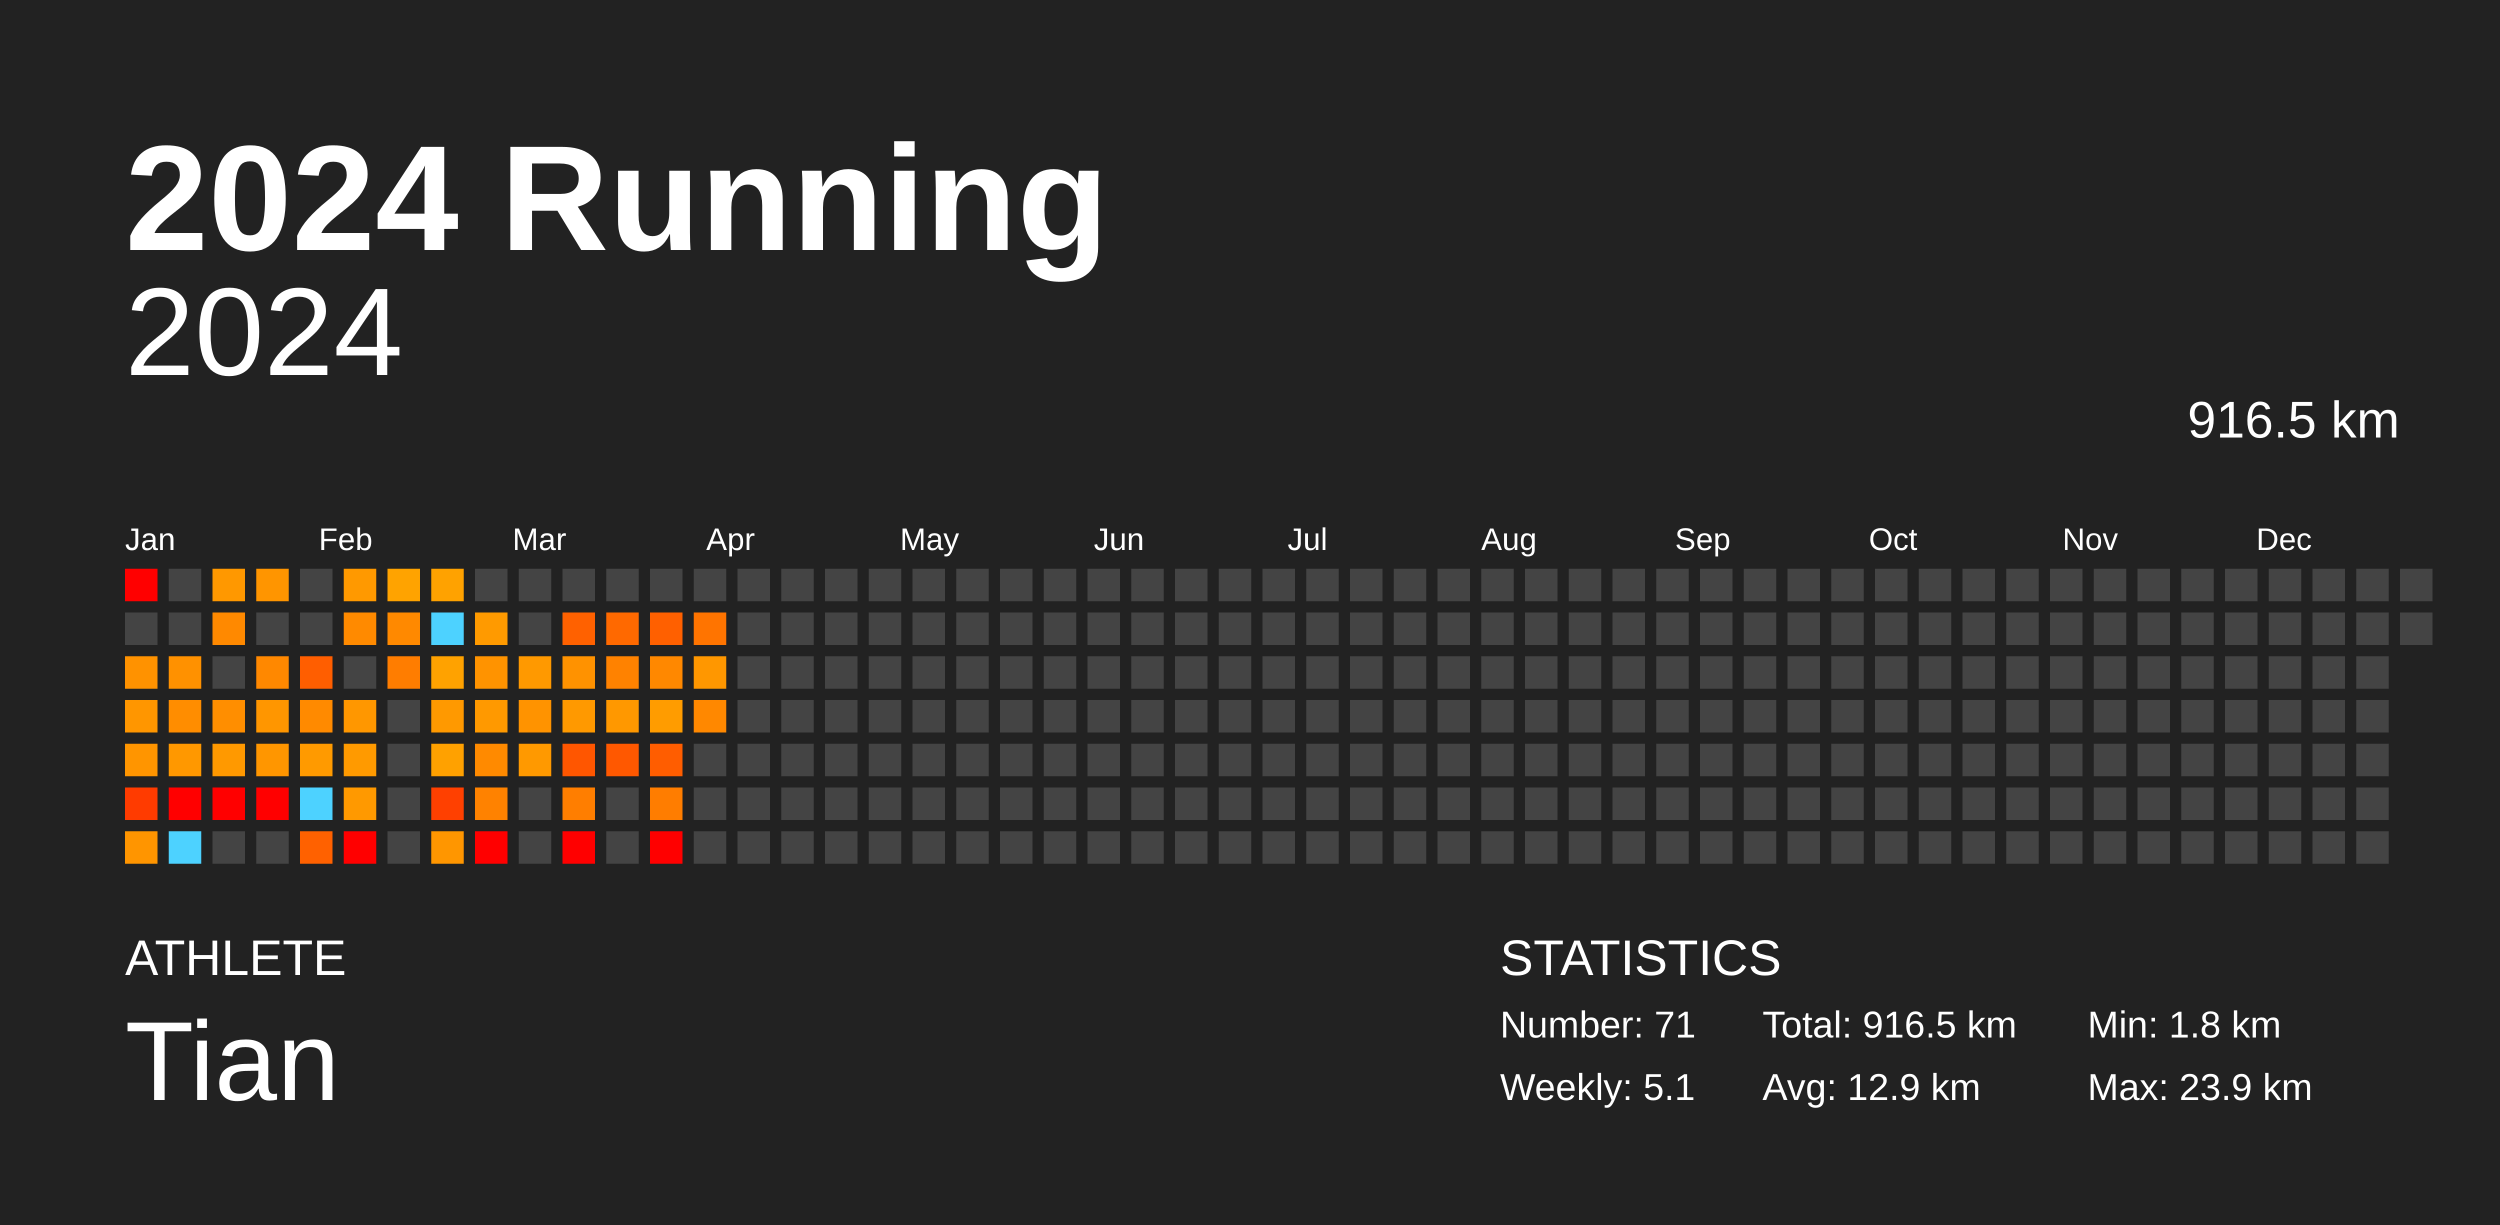
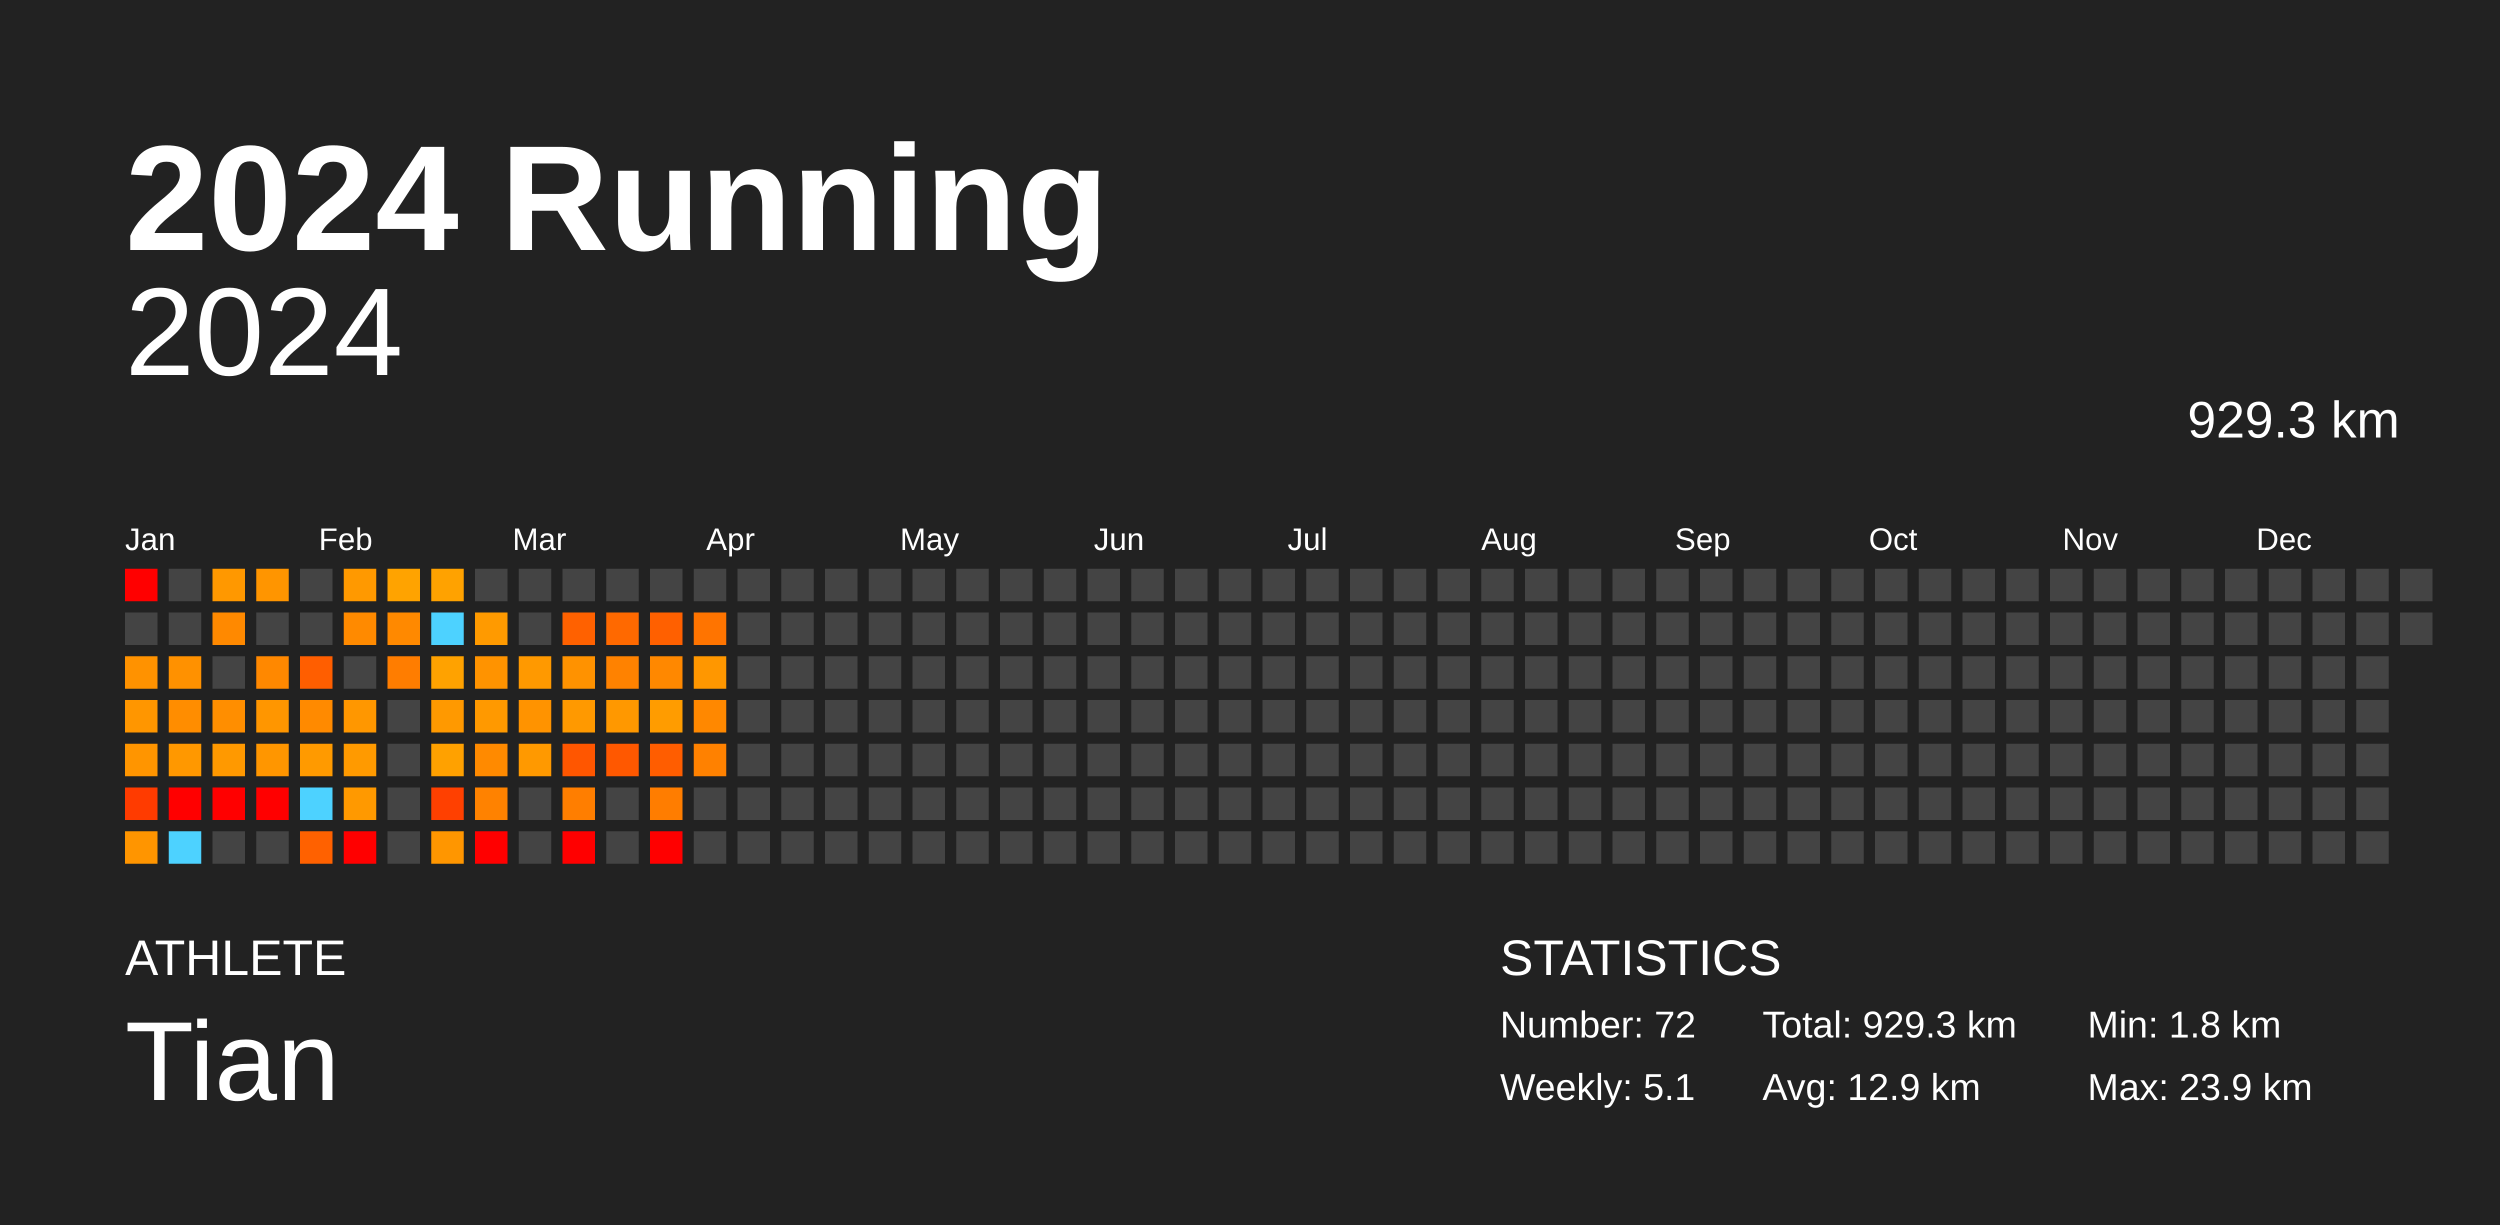
<svg xmlns="http://www.w3.org/2000/svg" baseProfile="full" height="98mm" version="1.1" viewBox="0,0,200,98" width="200mm">
  <defs />
  <rect fill="#222222" height="98" width="200" x="0" y="0" />
  <text fill="#FFFFFF" style="font-size:12px; font-family:Arial; font-weight:bold;" x="10" y="20">2024 Running</text>
  <text fill="#FFFFFF" style="font-size:4px; font-family:Arial" x="10" y="78">ATHLETE</text>
  <text fill="#FFFFFF" style="font-size:9px; font-family:Arial" x="10" y="88">Tian</text>
  <text fill="#FFFFFF" style="font-size:4px; font-family:Arial" x="120" y="78">STATISTICS</text>
-   <text fill="#FFFFFF" style="font-size:3px; font-family:Arial" x="120" y="83">Number: 71</text>
+   <text fill="#FFFFFF" style="font-size:3px; font-family:Arial" x="120" y="83">Number: 72</text>
  <text fill="#FFFFFF" style="font-size:3px; font-family:Arial" x="120" y="88">Weekly: 5.1</text>
-   <text fill="#FFFFFF" style="font-size:3px; font-family:Arial" x="141" y="83">Total: 916.5 km</text>
+   <text fill="#FFFFFF" style="font-size:3px; font-family:Arial" x="141" y="83">Total: 929.3 km</text>
  <text fill="#FFFFFF" style="font-size:3px; font-family:Arial" x="141" y="88">Avg: 12.9 km</text>
  <text fill="#FFFFFF" style="font-size:3px; font-family:Arial" x="167" y="83">Min: 1.8 km</text>
  <text fill="#FFFFFF" style="font-size:3px; font-family:Arial" x="167" y="88">Max: 23.9 km</text>
  <text alignment-baseline="hanging" fill="#FFFFFF" style="font-size:10.0px; font-family:Arial;" x="10" y="30">2024</text>
-   <text alignment-baseline="hanging" fill="#FFFFFF" style="font-size:4.125px; font-family:Arial;" x="175" y="35">916.5 km</text>
+   <text alignment-baseline="hanging" fill="#FFFFFF" style="font-size:4.125px; font-family:Arial;" x="175" y="35">929.3 km</text>
  <text fill="#FFFFFF" style="font-size:2.5px; font-family:Arial" x="10.0" y="44">Jan</text>
  <text fill="#FFFFFF" style="font-size:2.5px; font-family:Arial" x="25.5" y="44">Feb</text>
  <text fill="#FFFFFF" style="font-size:2.5px; font-family:Arial" x="41.0" y="44">Mar</text>
  <text fill="#FFFFFF" style="font-size:2.5px; font-family:Arial" x="56.5" y="44">Apr</text>
  <text fill="#FFFFFF" style="font-size:2.5px; font-family:Arial" x="72.0" y="44">May</text>
  <text fill="#FFFFFF" style="font-size:2.5px; font-family:Arial" x="87.5" y="44">Jun</text>
  <text fill="#FFFFFF" style="font-size:2.5px; font-family:Arial" x="103.0" y="44">Jul</text>
  <text fill="#FFFFFF" style="font-size:2.5px; font-family:Arial" x="118.5" y="44">Aug</text>
  <text fill="#FFFFFF" style="font-size:2.5px; font-family:Arial" x="134.0" y="44">Sep</text>
  <text fill="#FFFFFF" style="font-size:2.5px; font-family:Arial" x="149.5" y="44">Oct</text>
  <text fill="#FFFFFF" style="font-size:2.5px; font-family:Arial" x="165.0" y="44">Nov</text>
  <text fill="#FFFFFF" style="font-size:2.5px; font-family:Arial" x="180.5" y="44">Dec</text>
  <rect fill="red" height="2.6" width="2.6" x="10.0" y="45.5" />
  <rect fill="#444444" height="2.6" width="2.6" x="10.0" y="49.0" />
  <rect fill="#ff9200" height="2.6" width="2.6" x="10.0" y="52.5" />
  <rect fill="#ff9600" height="2.6" width="2.6" x="10.0" y="56.0" />
  <rect fill="#ff9500" height="2.6" width="2.6" x="10.0" y="59.5" />
  <rect fill="#ff3b00" height="2.6" width="2.6" x="10.0" y="63.0" />
  <rect fill="#ff9500" height="2.6" width="2.6" x="10.0" y="66.5" />
  <rect fill="#444444" height="2.6" width="2.6" x="13.5" y="45.5" />
  <rect fill="#444444" height="2.6" width="2.6" x="13.5" y="49.0" />
  <rect fill="#ff9100" height="2.6" width="2.6" x="13.5" y="52.5" />
  <rect fill="#ff8d00" height="2.6" width="2.6" x="13.5" y="56.0" />
  <rect fill="#ff9800" height="2.6" width="2.6" x="13.5" y="59.5" />
  <rect fill="red" height="2.6" width="2.6" x="13.5" y="63.0" />
  <rect fill="#4dd2ff" height="2.6" width="2.6" x="13.5" y="66.5" />
  <rect fill="#ff9800" height="2.6" width="2.6" x="17.0" y="45.5" />
  <rect fill="#ff8900" height="2.6" width="2.6" x="17.0" y="49.0" />
  <rect fill="#444444" height="2.6" width="2.6" x="17.0" y="52.5" />
  <rect fill="#ff8e00" height="2.6" width="2.6" x="17.0" y="56.0" />
  <rect fill="#ff9900" height="2.6" width="2.6" x="17.0" y="59.5" />
  <rect fill="red" height="2.6" width="2.6" x="17.0" y="63.0" />
  <rect fill="#444444" height="2.6" width="2.6" x="17.0" y="66.5" />
  <rect fill="#ff9500" height="2.6" width="2.6" x="20.5" y="45.5" />
  <rect fill="#444444" height="2.6" width="2.6" x="20.5" y="49.0" />
  <rect fill="#ff8800" height="2.6" width="2.6" x="20.5" y="52.5" />
  <rect fill="#ff9600" height="2.6" width="2.6" x="20.5" y="56.0" />
  <rect fill="#ff9600" height="2.6" width="2.6" x="20.5" y="59.5" />
  <rect fill="red" height="2.6" width="2.6" x="20.5" y="63.0" />
  <rect fill="#444444" height="2.6" width="2.6" x="20.5" y="66.5" />
  <rect fill="#444444" height="2.6" width="2.6" x="24.0" y="45.5" />
  <rect fill="#444444" height="2.6" width="2.6" x="24.0" y="49.0" />
  <rect fill="#ff5e00" height="2.6" width="2.6" x="24.0" y="52.5" />
  <rect fill="#ff8a00" height="2.6" width="2.6" x="24.0" y="56.0" />
  <rect fill="#ff9a00" height="2.6" width="2.6" x="24.0" y="59.5" />
  <rect fill="#4dd2ff" height="2.6" width="2.6" x="24.0" y="63.0" />
  <rect fill="#ff6100" height="2.6" width="2.6" x="24.0" y="66.5" />
  <rect fill="#ff9900" height="2.6" width="2.6" x="27.5" y="45.5" />
  <rect fill="#ff8a00" height="2.6" width="2.6" x="27.5" y="49.0" />
  <rect fill="#444444" height="2.6" width="2.6" x="27.5" y="52.5" />
  <rect fill="#ff9700" height="2.6" width="2.6" x="27.5" y="56.0" />
  <rect fill="#ff9a00" height="2.6" width="2.6" x="27.5" y="59.5" />
  <rect fill="#ff9900" height="2.6" width="2.6" x="27.5" y="63.0" />
  <rect fill="red" height="2.6" width="2.6" x="27.5" y="66.5" />
  <rect fill="#ffa300" height="2.6" width="2.6" x="31.0" y="45.5" />
  <rect fill="#ff8900" height="2.6" width="2.6" x="31.0" y="49.0" />
  <rect fill="#ff7d00" height="2.6" width="2.6" x="31.0" y="52.5" />
  <rect fill="#444444" height="2.6" width="2.6" x="31.0" y="56.0" />
  <rect fill="#444444" height="2.6" width="2.6" x="31.0" y="59.5" />
  <rect fill="#444444" height="2.6" width="2.6" x="31.0" y="63.0" />
  <rect fill="#444444" height="2.6" width="2.6" x="31.0" y="66.5" />
  <rect fill="#ffa200" height="2.6" width="2.6" x="34.5" y="45.5" />
  <rect fill="#4dd2ff" height="2.6" width="2.6" x="34.5" y="49.0" />
  <rect fill="#ffa200" height="2.6" width="2.6" x="34.5" y="52.5" />
  <rect fill="#ff9900" height="2.6" width="2.6" x="34.5" y="56.0" />
  <rect fill="#ffa100" height="2.6" width="2.6" x="34.5" y="59.5" />
  <rect fill="#ff4000" height="2.6" width="2.6" x="34.5" y="63.0" />
  <rect fill="#ff9600" height="2.6" width="2.6" x="34.5" y="66.5" />
  <rect fill="#444444" height="2.6" width="2.6" x="38.0" y="45.5" />
  <rect fill="#ff9a00" height="2.6" width="2.6" x="38.0" y="49.0" />
  <rect fill="#ff9300" height="2.6" width="2.6" x="38.0" y="52.5" />
  <rect fill="#ff9900" height="2.6" width="2.6" x="38.0" y="56.0" />
  <rect fill="#ff8a00" height="2.6" width="2.6" x="38.0" y="59.5" />
  <rect fill="#ff8200" height="2.6" width="2.6" x="38.0" y="63.0" />
  <rect fill="red" height="2.6" width="2.6" x="38.0" y="66.5" />
  <rect fill="#444444" height="2.6" width="2.6" x="41.5" y="45.5" />
  <rect fill="#444444" height="2.6" width="2.6" x="41.5" y="49.0" />
  <rect fill="#ff9900" height="2.6" width="2.6" x="41.5" y="52.5" />
  <rect fill="#ff9300" height="2.6" width="2.6" x="41.5" y="56.0" />
  <rect fill="#ff9900" height="2.6" width="2.6" x="41.5" y="59.5" />
  <rect fill="#444444" height="2.6" width="2.6" x="41.5" y="63.0" />
  <rect fill="#444444" height="2.6" width="2.6" x="41.5" y="66.5" />
  <rect fill="#444444" height="2.6" width="2.6" x="45.0" y="45.5" />
  <rect fill="#ff6100" height="2.6" width="2.6" x="45.0" y="49.0" />
  <rect fill="#ff9200" height="2.6" width="2.6" x="45.0" y="52.5" />
  <rect fill="#ff9900" height="2.6" width="2.6" x="45.0" y="56.0" />
  <rect fill="#ff5600" height="2.6" width="2.6" x="45.0" y="59.5" />
  <rect fill="#ff7e00" height="2.6" width="2.6" x="45.0" y="63.0" />
  <rect fill="red" height="2.6" width="2.6" x="45.0" y="66.5" />
  <rect fill="#444444" height="2.6" width="2.6" x="48.5" y="45.5" />
  <rect fill="#ff6900" height="2.6" width="2.6" x="48.5" y="49.0" />
  <rect fill="#ff8200" height="2.6" width="2.6" x="48.5" y="52.5" />
  <rect fill="#ff9800" height="2.6" width="2.6" x="48.5" y="56.0" />
  <rect fill="#ff5800" height="2.6" width="2.6" x="48.5" y="59.5" />
  <rect fill="#444444" height="2.6" width="2.6" x="48.5" y="63.0" />
  <rect fill="#444444" height="2.6" width="2.6" x="48.5" y="66.5" />
  <rect fill="#444444" height="2.6" width="2.6" x="52.0" y="45.5" />
  <rect fill="#ff6000" height="2.6" width="2.6" x="52.0" y="49.0" />
  <rect fill="#ff8800" height="2.6" width="2.6" x="52.0" y="52.5" />
  <rect fill="#ff9c00" height="2.6" width="2.6" x="52.0" y="56.0" />
  <rect fill="#ff5d00" height="2.6" width="2.6" x="52.0" y="59.5" />
  <rect fill="#ff7d00" height="2.6" width="2.6" x="52.0" y="63.0" />
  <rect fill="red" height="2.6" width="2.6" x="52.0" y="66.5" />
  <rect fill="#444444" height="2.6" width="2.6" x="55.5" y="45.5" />
  <rect fill="#ff7400" height="2.6" width="2.6" x="55.5" y="49.0" />
  <rect fill="#ff9700" height="2.6" width="2.6" x="55.5" y="52.5" />
  <rect fill="#ff8800" height="2.6" width="2.6" x="55.5" y="56.0" />
-   <rect fill="#444444" height="2.6" width="2.6" x="55.5" y="59.5" />
+   <rect fill="#ff8100" height="2.6" width="2.6" x="55.5" y="59.5" />
  <rect fill="#444444" height="2.6" width="2.6" x="55.5" y="63.0" />
  <rect fill="#444444" height="2.6" width="2.6" x="55.5" y="66.5" />
  <rect fill="#444444" height="2.6" width="2.6" x="59.0" y="45.5" />
  <rect fill="#444444" height="2.6" width="2.6" x="59.0" y="49.0" />
  <rect fill="#444444" height="2.6" width="2.6" x="59.0" y="52.5" />
  <rect fill="#444444" height="2.6" width="2.6" x="59.0" y="56.0" />
  <rect fill="#444444" height="2.6" width="2.6" x="59.0" y="59.5" />
  <rect fill="#444444" height="2.6" width="2.6" x="59.0" y="63.0" />
  <rect fill="#444444" height="2.6" width="2.6" x="59.0" y="66.5" />
  <rect fill="#444444" height="2.6" width="2.6" x="62.5" y="45.5" />
  <rect fill="#444444" height="2.6" width="2.6" x="62.5" y="49.0" />
  <rect fill="#444444" height="2.6" width="2.6" x="62.5" y="52.5" />
  <rect fill="#444444" height="2.6" width="2.6" x="62.5" y="56.0" />
  <rect fill="#444444" height="2.6" width="2.6" x="62.5" y="59.5" />
  <rect fill="#444444" height="2.6" width="2.6" x="62.5" y="63.0" />
  <rect fill="#444444" height="2.6" width="2.6" x="62.5" y="66.5" />
  <rect fill="#444444" height="2.6" width="2.6" x="66.0" y="45.5" />
  <rect fill="#444444" height="2.6" width="2.6" x="66.0" y="49.0" />
  <rect fill="#444444" height="2.6" width="2.6" x="66.0" y="52.5" />
  <rect fill="#444444" height="2.6" width="2.6" x="66.0" y="56.0" />
  <rect fill="#444444" height="2.6" width="2.6" x="66.0" y="59.5" />
  <rect fill="#444444" height="2.6" width="2.6" x="66.0" y="63.0" />
  <rect fill="#444444" height="2.6" width="2.6" x="66.0" y="66.5" />
  <rect fill="#444444" height="2.6" width="2.6" x="69.5" y="45.5" />
  <rect fill="#444444" height="2.6" width="2.6" x="69.5" y="49.0" />
  <rect fill="#444444" height="2.6" width="2.6" x="69.5" y="52.5" />
  <rect fill="#444444" height="2.6" width="2.6" x="69.5" y="56.0" />
  <rect fill="#444444" height="2.6" width="2.6" x="69.5" y="59.5" />
  <rect fill="#444444" height="2.6" width="2.6" x="69.5" y="63.0" />
  <rect fill="#444444" height="2.6" width="2.6" x="69.5" y="66.5" />
  <rect fill="#444444" height="2.6" width="2.6" x="73.0" y="45.5" />
  <rect fill="#444444" height="2.6" width="2.6" x="73.0" y="49.0" />
  <rect fill="#444444" height="2.6" width="2.6" x="73.0" y="52.5" />
  <rect fill="#444444" height="2.6" width="2.6" x="73.0" y="56.0" />
  <rect fill="#444444" height="2.6" width="2.6" x="73.0" y="59.5" />
  <rect fill="#444444" height="2.6" width="2.6" x="73.0" y="63.0" />
  <rect fill="#444444" height="2.6" width="2.6" x="73.0" y="66.5" />
  <rect fill="#444444" height="2.6" width="2.6" x="76.5" y="45.5" />
  <rect fill="#444444" height="2.6" width="2.6" x="76.5" y="49.0" />
  <rect fill="#444444" height="2.6" width="2.6" x="76.5" y="52.5" />
  <rect fill="#444444" height="2.6" width="2.6" x="76.5" y="56.0" />
  <rect fill="#444444" height="2.6" width="2.6" x="76.5" y="59.5" />
  <rect fill="#444444" height="2.6" width="2.6" x="76.5" y="63.0" />
  <rect fill="#444444" height="2.6" width="2.6" x="76.5" y="66.5" />
  <rect fill="#444444" height="2.6" width="2.6" x="80.0" y="45.5" />
  <rect fill="#444444" height="2.6" width="2.6" x="80.0" y="49.0" />
  <rect fill="#444444" height="2.6" width="2.6" x="80.0" y="52.5" />
  <rect fill="#444444" height="2.6" width="2.6" x="80.0" y="56.0" />
  <rect fill="#444444" height="2.6" width="2.6" x="80.0" y="59.5" />
  <rect fill="#444444" height="2.6" width="2.6" x="80.0" y="63.0" />
  <rect fill="#444444" height="2.6" width="2.6" x="80.0" y="66.5" />
  <rect fill="#444444" height="2.6" width="2.6" x="83.5" y="45.5" />
  <rect fill="#444444" height="2.6" width="2.6" x="83.5" y="49.0" />
  <rect fill="#444444" height="2.6" width="2.6" x="83.5" y="52.5" />
  <rect fill="#444444" height="2.6" width="2.6" x="83.5" y="56.0" />
  <rect fill="#444444" height="2.6" width="2.6" x="83.5" y="59.5" />
  <rect fill="#444444" height="2.6" width="2.6" x="83.5" y="63.0" />
  <rect fill="#444444" height="2.6" width="2.6" x="83.5" y="66.5" />
  <rect fill="#444444" height="2.6" width="2.6" x="87.0" y="45.5" />
  <rect fill="#444444" height="2.6" width="2.6" x="87.0" y="49.0" />
  <rect fill="#444444" height="2.6" width="2.6" x="87.0" y="52.5" />
  <rect fill="#444444" height="2.6" width="2.6" x="87.0" y="56.0" />
  <rect fill="#444444" height="2.6" width="2.6" x="87.0" y="59.5" />
  <rect fill="#444444" height="2.6" width="2.6" x="87.0" y="63.0" />
  <rect fill="#444444" height="2.6" width="2.6" x="87.0" y="66.5" />
  <rect fill="#444444" height="2.6" width="2.6" x="90.5" y="45.5" />
  <rect fill="#444444" height="2.6" width="2.6" x="90.5" y="49.0" />
  <rect fill="#444444" height="2.6" width="2.6" x="90.5" y="52.5" />
  <rect fill="#444444" height="2.6" width="2.6" x="90.5" y="56.0" />
  <rect fill="#444444" height="2.6" width="2.6" x="90.5" y="59.5" />
  <rect fill="#444444" height="2.6" width="2.6" x="90.5" y="63.0" />
  <rect fill="#444444" height="2.6" width="2.6" x="90.5" y="66.5" />
  <rect fill="#444444" height="2.6" width="2.6" x="94.0" y="45.5" />
  <rect fill="#444444" height="2.6" width="2.6" x="94.0" y="49.0" />
  <rect fill="#444444" height="2.6" width="2.6" x="94.0" y="52.5" />
  <rect fill="#444444" height="2.6" width="2.6" x="94.0" y="56.0" />
  <rect fill="#444444" height="2.6" width="2.6" x="94.0" y="59.5" />
  <rect fill="#444444" height="2.6" width="2.6" x="94.0" y="63.0" />
  <rect fill="#444444" height="2.6" width="2.6" x="94.0" y="66.5" />
  <rect fill="#444444" height="2.6" width="2.6" x="97.5" y="45.5" />
  <rect fill="#444444" height="2.6" width="2.6" x="97.5" y="49.0" />
  <rect fill="#444444" height="2.6" width="2.6" x="97.5" y="52.5" />
  <rect fill="#444444" height="2.6" width="2.6" x="97.5" y="56.0" />
  <rect fill="#444444" height="2.6" width="2.6" x="97.5" y="59.5" />
  <rect fill="#444444" height="2.6" width="2.6" x="97.5" y="63.0" />
  <rect fill="#444444" height="2.6" width="2.6" x="97.5" y="66.5" />
  <rect fill="#444444" height="2.6" width="2.6" x="101.0" y="45.5" />
  <rect fill="#444444" height="2.6" width="2.6" x="101.0" y="49.0" />
  <rect fill="#444444" height="2.6" width="2.6" x="101.0" y="52.5" />
  <rect fill="#444444" height="2.6" width="2.6" x="101.0" y="56.0" />
  <rect fill="#444444" height="2.6" width="2.6" x="101.0" y="59.5" />
  <rect fill="#444444" height="2.6" width="2.6" x="101.0" y="63.0" />
  <rect fill="#444444" height="2.6" width="2.6" x="101.0" y="66.5" />
  <rect fill="#444444" height="2.6" width="2.6" x="104.5" y="45.5" />
  <rect fill="#444444" height="2.6" width="2.6" x="104.5" y="49.0" />
  <rect fill="#444444" height="2.6" width="2.6" x="104.5" y="52.5" />
  <rect fill="#444444" height="2.6" width="2.6" x="104.5" y="56.0" />
  <rect fill="#444444" height="2.6" width="2.6" x="104.5" y="59.5" />
  <rect fill="#444444" height="2.6" width="2.6" x="104.5" y="63.0" />
  <rect fill="#444444" height="2.6" width="2.6" x="104.5" y="66.5" />
  <rect fill="#444444" height="2.6" width="2.6" x="108.0" y="45.5" />
  <rect fill="#444444" height="2.6" width="2.6" x="108.0" y="49.0" />
  <rect fill="#444444" height="2.6" width="2.6" x="108.0" y="52.5" />
  <rect fill="#444444" height="2.6" width="2.6" x="108.0" y="56.0" />
  <rect fill="#444444" height="2.6" width="2.6" x="108.0" y="59.5" />
  <rect fill="#444444" height="2.6" width="2.6" x="108.0" y="63.0" />
  <rect fill="#444444" height="2.6" width="2.6" x="108.0" y="66.5" />
  <rect fill="#444444" height="2.6" width="2.6" x="111.5" y="45.5" />
  <rect fill="#444444" height="2.6" width="2.6" x="111.5" y="49.0" />
  <rect fill="#444444" height="2.6" width="2.6" x="111.5" y="52.5" />
  <rect fill="#444444" height="2.6" width="2.6" x="111.5" y="56.0" />
  <rect fill="#444444" height="2.6" width="2.6" x="111.5" y="59.5" />
  <rect fill="#444444" height="2.6" width="2.6" x="111.5" y="63.0" />
  <rect fill="#444444" height="2.6" width="2.6" x="111.5" y="66.5" />
  <rect fill="#444444" height="2.6" width="2.6" x="115.0" y="45.5" />
  <rect fill="#444444" height="2.6" width="2.6" x="115.0" y="49.0" />
  <rect fill="#444444" height="2.6" width="2.6" x="115.0" y="52.5" />
  <rect fill="#444444" height="2.6" width="2.6" x="115.0" y="56.0" />
  <rect fill="#444444" height="2.6" width="2.6" x="115.0" y="59.5" />
  <rect fill="#444444" height="2.6" width="2.6" x="115.0" y="63.0" />
  <rect fill="#444444" height="2.6" width="2.6" x="115.0" y="66.5" />
  <rect fill="#444444" height="2.6" width="2.6" x="118.5" y="45.5" />
  <rect fill="#444444" height="2.6" width="2.6" x="118.5" y="49.0" />
  <rect fill="#444444" height="2.6" width="2.6" x="118.5" y="52.5" />
  <rect fill="#444444" height="2.6" width="2.6" x="118.5" y="56.0" />
  <rect fill="#444444" height="2.6" width="2.6" x="118.5" y="59.5" />
  <rect fill="#444444" height="2.6" width="2.6" x="118.5" y="63.0" />
  <rect fill="#444444" height="2.6" width="2.6" x="118.5" y="66.5" />
  <rect fill="#444444" height="2.6" width="2.6" x="122.0" y="45.5" />
  <rect fill="#444444" height="2.6" width="2.6" x="122.0" y="49.0" />
  <rect fill="#444444" height="2.6" width="2.6" x="122.0" y="52.5" />
  <rect fill="#444444" height="2.6" width="2.6" x="122.0" y="56.0" />
  <rect fill="#444444" height="2.6" width="2.6" x="122.0" y="59.5" />
  <rect fill="#444444" height="2.6" width="2.6" x="122.0" y="63.0" />
  <rect fill="#444444" height="2.6" width="2.6" x="122.0" y="66.5" />
  <rect fill="#444444" height="2.6" width="2.6" x="125.5" y="45.5" />
  <rect fill="#444444" height="2.6" width="2.6" x="125.5" y="49.0" />
  <rect fill="#444444" height="2.6" width="2.6" x="125.5" y="52.5" />
  <rect fill="#444444" height="2.6" width="2.6" x="125.5" y="56.0" />
  <rect fill="#444444" height="2.6" width="2.6" x="125.5" y="59.5" />
  <rect fill="#444444" height="2.6" width="2.6" x="125.5" y="63.0" />
  <rect fill="#444444" height="2.6" width="2.6" x="125.5" y="66.5" />
  <rect fill="#444444" height="2.6" width="2.6" x="129.0" y="45.5" />
  <rect fill="#444444" height="2.6" width="2.6" x="129.0" y="49.0" />
  <rect fill="#444444" height="2.6" width="2.6" x="129.0" y="52.5" />
  <rect fill="#444444" height="2.6" width="2.6" x="129.0" y="56.0" />
  <rect fill="#444444" height="2.6" width="2.6" x="129.0" y="59.5" />
  <rect fill="#444444" height="2.6" width="2.6" x="129.0" y="63.0" />
  <rect fill="#444444" height="2.6" width="2.6" x="129.0" y="66.5" />
  <rect fill="#444444" height="2.6" width="2.6" x="132.5" y="45.5" />
  <rect fill="#444444" height="2.6" width="2.6" x="132.5" y="49.0" />
  <rect fill="#444444" height="2.6" width="2.6" x="132.5" y="52.5" />
  <rect fill="#444444" height="2.6" width="2.6" x="132.5" y="56.0" />
  <rect fill="#444444" height="2.6" width="2.6" x="132.5" y="59.5" />
  <rect fill="#444444" height="2.6" width="2.6" x="132.5" y="63.0" />
  <rect fill="#444444" height="2.6" width="2.6" x="132.5" y="66.5" />
  <rect fill="#444444" height="2.6" width="2.6" x="136.0" y="45.5" />
  <rect fill="#444444" height="2.6" width="2.6" x="136.0" y="49.0" />
  <rect fill="#444444" height="2.6" width="2.6" x="136.0" y="52.5" />
  <rect fill="#444444" height="2.6" width="2.6" x="136.0" y="56.0" />
  <rect fill="#444444" height="2.6" width="2.6" x="136.0" y="59.5" />
  <rect fill="#444444" height="2.6" width="2.6" x="136.0" y="63.0" />
  <rect fill="#444444" height="2.6" width="2.6" x="136.0" y="66.5" />
  <rect fill="#444444" height="2.6" width="2.6" x="139.5" y="45.5" />
  <rect fill="#444444" height="2.6" width="2.6" x="139.5" y="49.0" />
  <rect fill="#444444" height="2.6" width="2.6" x="139.5" y="52.5" />
  <rect fill="#444444" height="2.6" width="2.6" x="139.5" y="56.0" />
  <rect fill="#444444" height="2.6" width="2.6" x="139.5" y="59.5" />
  <rect fill="#444444" height="2.6" width="2.6" x="139.5" y="63.0" />
  <rect fill="#444444" height="2.6" width="2.6" x="139.5" y="66.5" />
  <rect fill="#444444" height="2.6" width="2.6" x="143.0" y="45.5" />
  <rect fill="#444444" height="2.6" width="2.6" x="143.0" y="49.0" />
  <rect fill="#444444" height="2.6" width="2.6" x="143.0" y="52.5" />
  <rect fill="#444444" height="2.6" width="2.6" x="143.0" y="56.0" />
  <rect fill="#444444" height="2.6" width="2.6" x="143.0" y="59.5" />
  <rect fill="#444444" height="2.6" width="2.6" x="143.0" y="63.0" />
  <rect fill="#444444" height="2.6" width="2.6" x="143.0" y="66.5" />
  <rect fill="#444444" height="2.6" width="2.6" x="146.5" y="45.5" />
  <rect fill="#444444" height="2.6" width="2.6" x="146.5" y="49.0" />
  <rect fill="#444444" height="2.6" width="2.6" x="146.5" y="52.5" />
  <rect fill="#444444" height="2.6" width="2.6" x="146.5" y="56.0" />
  <rect fill="#444444" height="2.6" width="2.6" x="146.5" y="59.5" />
  <rect fill="#444444" height="2.6" width="2.6" x="146.5" y="63.0" />
  <rect fill="#444444" height="2.6" width="2.6" x="146.5" y="66.5" />
  <rect fill="#444444" height="2.6" width="2.6" x="150.0" y="45.5" />
  <rect fill="#444444" height="2.6" width="2.6" x="150.0" y="49.0" />
  <rect fill="#444444" height="2.6" width="2.6" x="150.0" y="52.5" />
  <rect fill="#444444" height="2.6" width="2.6" x="150.0" y="56.0" />
  <rect fill="#444444" height="2.6" width="2.6" x="150.0" y="59.5" />
  <rect fill="#444444" height="2.6" width="2.6" x="150.0" y="63.0" />
  <rect fill="#444444" height="2.6" width="2.6" x="150.0" y="66.5" />
  <rect fill="#444444" height="2.6" width="2.6" x="153.5" y="45.5" />
  <rect fill="#444444" height="2.6" width="2.6" x="153.5" y="49.0" />
  <rect fill="#444444" height="2.6" width="2.6" x="153.5" y="52.5" />
  <rect fill="#444444" height="2.6" width="2.6" x="153.5" y="56.0" />
  <rect fill="#444444" height="2.6" width="2.6" x="153.5" y="59.5" />
  <rect fill="#444444" height="2.6" width="2.6" x="153.5" y="63.0" />
  <rect fill="#444444" height="2.6" width="2.6" x="153.5" y="66.5" />
  <rect fill="#444444" height="2.6" width="2.6" x="157.0" y="45.5" />
  <rect fill="#444444" height="2.6" width="2.6" x="157.0" y="49.0" />
  <rect fill="#444444" height="2.6" width="2.6" x="157.0" y="52.5" />
  <rect fill="#444444" height="2.6" width="2.6" x="157.0" y="56.0" />
  <rect fill="#444444" height="2.6" width="2.6" x="157.0" y="59.5" />
  <rect fill="#444444" height="2.6" width="2.6" x="157.0" y="63.0" />
  <rect fill="#444444" height="2.6" width="2.6" x="157.0" y="66.5" />
  <rect fill="#444444" height="2.6" width="2.6" x="160.5" y="45.5" />
  <rect fill="#444444" height="2.6" width="2.6" x="160.5" y="49.0" />
  <rect fill="#444444" height="2.6" width="2.6" x="160.5" y="52.5" />
  <rect fill="#444444" height="2.6" width="2.6" x="160.5" y="56.0" />
  <rect fill="#444444" height="2.6" width="2.6" x="160.5" y="59.5" />
  <rect fill="#444444" height="2.6" width="2.6" x="160.5" y="63.0" />
  <rect fill="#444444" height="2.6" width="2.6" x="160.5" y="66.5" />
  <rect fill="#444444" height="2.6" width="2.6" x="164.0" y="45.5" />
  <rect fill="#444444" height="2.6" width="2.6" x="164.0" y="49.0" />
  <rect fill="#444444" height="2.6" width="2.6" x="164.0" y="52.5" />
  <rect fill="#444444" height="2.6" width="2.6" x="164.0" y="56.0" />
  <rect fill="#444444" height="2.6" width="2.6" x="164.0" y="59.5" />
  <rect fill="#444444" height="2.6" width="2.6" x="164.0" y="63.0" />
  <rect fill="#444444" height="2.6" width="2.6" x="164.0" y="66.5" />
  <rect fill="#444444" height="2.6" width="2.6" x="167.5" y="45.5" />
  <rect fill="#444444" height="2.6" width="2.6" x="167.5" y="49.0" />
  <rect fill="#444444" height="2.6" width="2.6" x="167.5" y="52.5" />
  <rect fill="#444444" height="2.6" width="2.6" x="167.5" y="56.0" />
  <rect fill="#444444" height="2.6" width="2.6" x="167.5" y="59.5" />
  <rect fill="#444444" height="2.6" width="2.6" x="167.5" y="63.0" />
  <rect fill="#444444" height="2.6" width="2.6" x="167.5" y="66.5" />
  <rect fill="#444444" height="2.6" width="2.6" x="171.0" y="45.5" />
  <rect fill="#444444" height="2.6" width="2.6" x="171.0" y="49.0" />
  <rect fill="#444444" height="2.6" width="2.6" x="171.0" y="52.5" />
  <rect fill="#444444" height="2.6" width="2.6" x="171.0" y="56.0" />
  <rect fill="#444444" height="2.6" width="2.6" x="171.0" y="59.5" />
  <rect fill="#444444" height="2.6" width="2.6" x="171.0" y="63.0" />
  <rect fill="#444444" height="2.6" width="2.6" x="171.0" y="66.5" />
  <rect fill="#444444" height="2.6" width="2.6" x="174.5" y="45.5" />
  <rect fill="#444444" height="2.6" width="2.6" x="174.5" y="49.0" />
  <rect fill="#444444" height="2.6" width="2.6" x="174.5" y="52.5" />
  <rect fill="#444444" height="2.6" width="2.6" x="174.5" y="56.0" />
  <rect fill="#444444" height="2.6" width="2.6" x="174.5" y="59.5" />
  <rect fill="#444444" height="2.6" width="2.6" x="174.5" y="63.0" />
  <rect fill="#444444" height="2.6" width="2.6" x="174.5" y="66.5" />
  <rect fill="#444444" height="2.6" width="2.6" x="178.0" y="45.5" />
  <rect fill="#444444" height="2.6" width="2.6" x="178.0" y="49.0" />
  <rect fill="#444444" height="2.6" width="2.6" x="178.0" y="52.5" />
  <rect fill="#444444" height="2.6" width="2.6" x="178.0" y="56.0" />
  <rect fill="#444444" height="2.6" width="2.6" x="178.0" y="59.5" />
  <rect fill="#444444" height="2.6" width="2.6" x="178.0" y="63.0" />
  <rect fill="#444444" height="2.6" width="2.6" x="178.0" y="66.5" />
  <rect fill="#444444" height="2.6" width="2.6" x="181.5" y="45.5" />
  <rect fill="#444444" height="2.6" width="2.6" x="181.5" y="49.0" />
  <rect fill="#444444" height="2.6" width="2.6" x="181.5" y="52.5" />
  <rect fill="#444444" height="2.6" width="2.6" x="181.5" y="56.0" />
  <rect fill="#444444" height="2.6" width="2.6" x="181.5" y="59.5" />
  <rect fill="#444444" height="2.6" width="2.6" x="181.5" y="63.0" />
  <rect fill="#444444" height="2.6" width="2.6" x="181.5" y="66.5" />
  <rect fill="#444444" height="2.6" width="2.6" x="185.0" y="45.5" />
  <rect fill="#444444" height="2.6" width="2.6" x="185.0" y="49.0" />
  <rect fill="#444444" height="2.6" width="2.6" x="185.0" y="52.5" />
  <rect fill="#444444" height="2.6" width="2.6" x="185.0" y="56.0" />
  <rect fill="#444444" height="2.6" width="2.6" x="185.0" y="59.5" />
  <rect fill="#444444" height="2.6" width="2.6" x="185.0" y="63.0" />
  <rect fill="#444444" height="2.6" width="2.6" x="185.0" y="66.5" />
  <rect fill="#444444" height="2.6" width="2.6" x="188.5" y="45.5" />
  <rect fill="#444444" height="2.6" width="2.6" x="188.5" y="49.0" />
  <rect fill="#444444" height="2.6" width="2.6" x="188.5" y="52.5" />
  <rect fill="#444444" height="2.6" width="2.6" x="188.5" y="56.0" />
  <rect fill="#444444" height="2.6" width="2.6" x="188.5" y="59.5" />
  <rect fill="#444444" height="2.6" width="2.6" x="188.5" y="63.0" />
  <rect fill="#444444" height="2.6" width="2.6" x="188.5" y="66.5" />
  <rect fill="#444444" height="2.6" width="2.6" x="192.0" y="45.5" />
  <rect fill="#444444" height="2.6" width="2.6" x="192.0" y="49.0" />
</svg>
